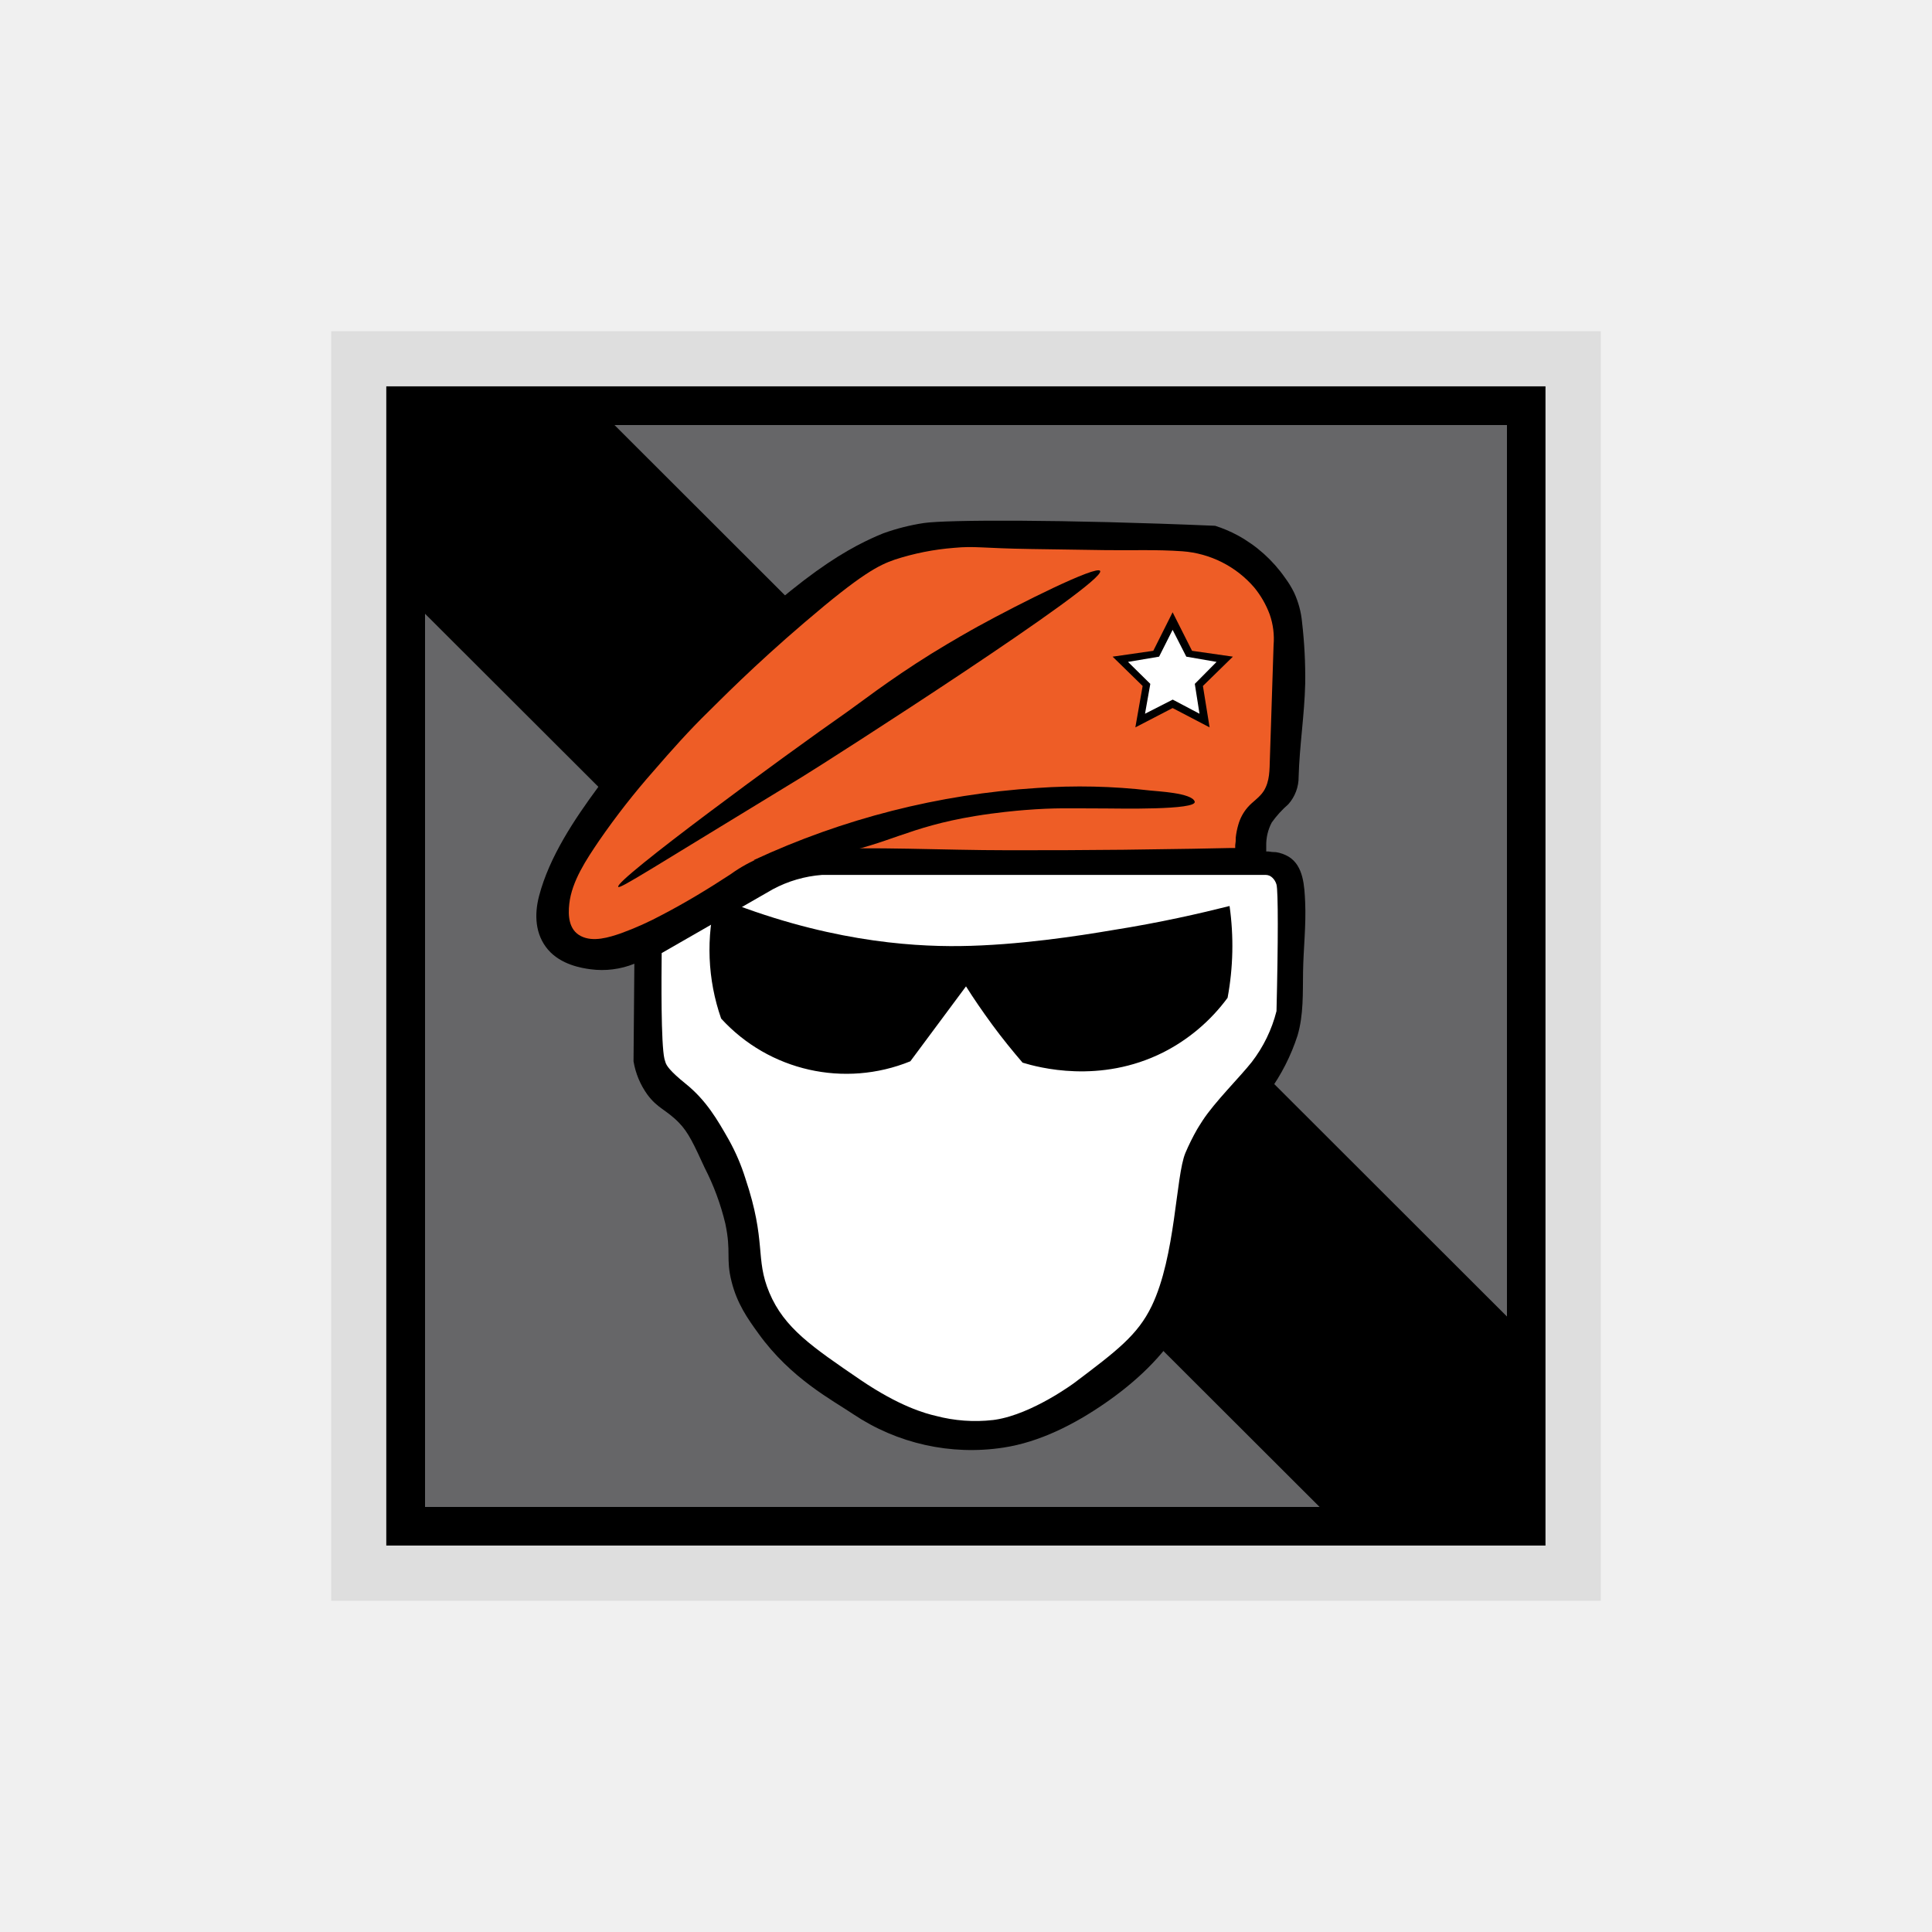
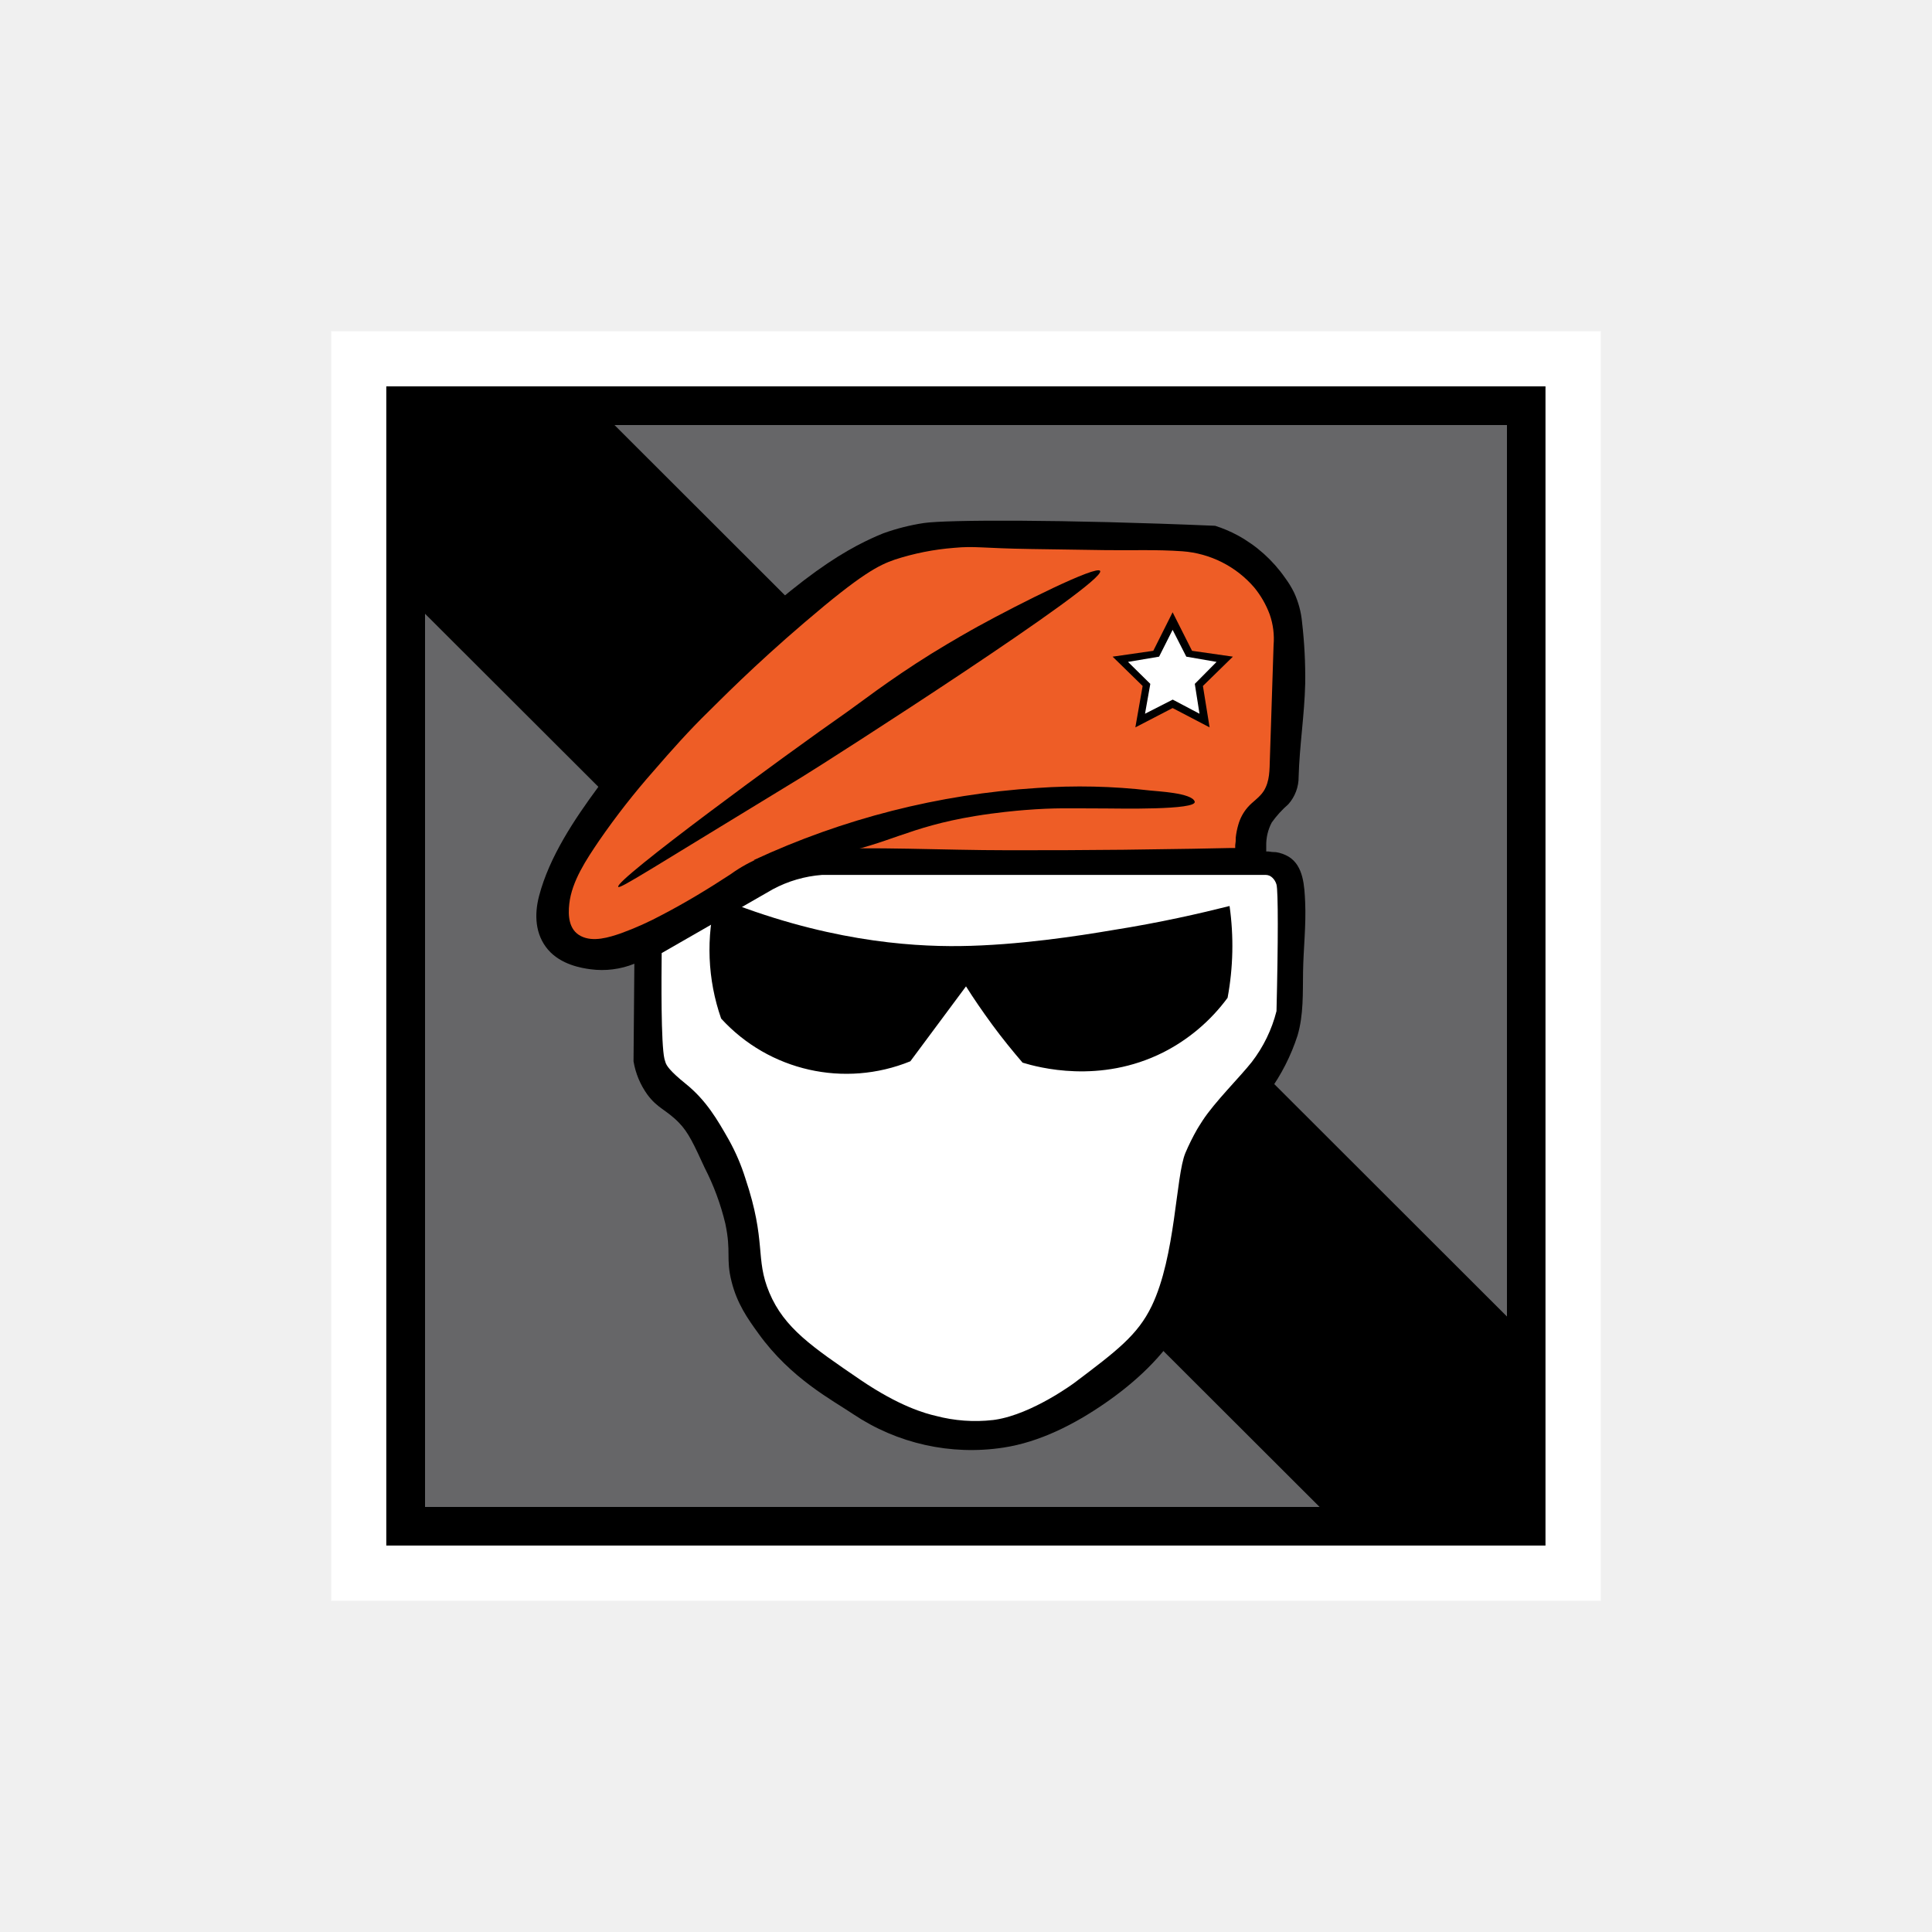
<svg xmlns="http://www.w3.org/2000/svg" viewBox="0 0 350 350">
  <g id="Recruit">
    <g id="Background">
-       <rect x="60" y="60" width="230" height="230" style="fill:#dedede" />
+       <rect x="60" y="60" width="230" height="230" style="fill:#fff" />
      <rect x="69.98" y="69.99" width="210" height="210" />
      <rect x="77" y="77" width="196" height="196" style="fill:#666668" />
      <path d="M76.5,110.69l163.25,163,33.88.13L273.5,239,110.88,76.56l-34.49-.19Z" />
    </g>
    <g id="Head">
      <path d="M181.75,262.25c6.62-1,12.91-4.24,18.37-8s10.73-8.57,14.07-14.41c4-6.95,2.84-14.76,4.61-22.25A35.23,35.23,0,0,1,223.21,207c2-3.21,4.53-6.09,6.67-9.21a36.46,36.46,0,0,0,5.18-10.19c1.11-3.77.94-7.68,1-11.57.07-4.21.57-8.41.38-12.62-.13-2.85-.28-6.57-3-8.22a6.47,6.47,0,0,0-2.26-.81,8,8,0,0,1-1.42-.13h-.37q0-.51,0-1a8.68,8.68,0,0,1,1-4.25,18.92,18.92,0,0,1,3-3.3,7.38,7.38,0,0,0,1.87-5c.16-5.64,1.06-11.22,1.19-16.86a86.82,86.82,0,0,0-.57-11.12,16.35,16.35,0,0,0-1.45-5.38,16.86,16.86,0,0,0-1.62-2.65A25.13,25.13,0,0,0,224.25,97a24,24,0,0,0-4.12-1.75c-28-1.18-48.57-1.1-52.75-.5A38.84,38.84,0,0,0,160,96.62c-.26.1-1.7.69-3.38,1.52-3.76,1.85-8.76,4.9-16,11.05-3.49,3-9.14,8.15-16.9,15.92a156.52,156.52,0,0,0-15.37,17.5c-4.31,5.85-8.83,12.6-10.69,19.7-.89,3.38-.72,7,1.62,9.73s6.1,3.34,7.69,3.55a15.67,15.67,0,0,0,7.95-1l-.15,17.68a14.36,14.36,0,0,0,2.49,6c1.87,2.55,3.44,2.75,5.76,5.14,1.7,1.75,2.67,3.88,4.63,8.13a45,45,0,0,1,3.75,10.13c1.1,5.19.06,6.29,1.13,10.5,1,4,2.91,6.71,4.9,9.45,5.86,8.13,13.33,12,17.14,14.57A38.45,38.45,0,0,0,181.75,262.25Z" />
      <path d="M229.33,158.5a1.7,1.7,0,0,1,1.17.5,2.69,2.69,0,0,1,.75,1.25c.31,1.12.31,10.32,0,22.92a25.18,25.18,0,0,1-4.5,9.25c-2.14,2.71-6.68,7.2-8.89,10.58-.52.79-1,1.6-1,1.6a40.7,40.7,0,0,0-2.12,4.28c-1.76,4.24-1.75,18.67-6.09,27.7-2.55,5.3-6.38,8.17-14,13.92,0,0-7.58,5.65-14.31,6.69l-.44.06a28.06,28.06,0,0,1-10.37-.75c-1.9-.44-6.56-1.71-13.62-6.5-8.78-6-13.83-9.39-16.54-15.83-2.63-6.27-.46-9.12-4.33-20.67a37.16,37.16,0,0,0-3-7c-2.06-3.62-4.07-7.14-7.83-10.17-2.87-2.31-3.46-3.29-3.64-3.84a6.58,6.58,0,0,1-.2-.66c-.64-2.73-.55-14.65-.5-19.17L140,161.1a22.45,22.45,0,0,1,8.9-2.6Z" style="fill:#fff" />
      <path d="M222.75,164.13c-5.25,1.32-12.51,3-21.25,4.38-5.88,1-17.07,2.75-27.62,2.88-9.35.11-24.85-1-44.12-8.87a37.73,37.73,0,0,0,.88,22,30.72,30.72,0,0,0,34.28,7.74L175,178.69c1.4,2.22,3,4.55,4.75,6.94s3.71,4.8,5.5,6.88c2.83.86,14,3.92,25.5-1.87a33.05,33.05,0,0,0,11.64-9.88,51.58,51.58,0,0,0,.36-16.62Z" />
      <path id="BarretBackground" d="M103.13,163.75c.45-4.13,3.13-8.08,5.39-11.43a135,135,0,0,1,9.93-12.7c3.18-3.68,6.44-7.34,9.92-10.73,1.91-1.86,8-8.12,17.42-16.16,10.29-8.81,13.4-10.35,16.34-11.36a46.18,46.18,0,0,1,10.68-2.12c3.88-.37,5.07.08,14,.21l13.4.2c4.63.07,9.34-.13,14,.21a19,19,0,0,1,13,6.55,17,17,0,0,1,2.81,4.89,13.44,13.44,0,0,1,.7,5.58l-.45,13.9-.22,6.67c-.07,2,0,4.06-1.12,5.85-.77,1.19-2,1.9-2.9,2.94a8.22,8.22,0,0,0-1.7,3.16,13.29,13.29,0,0,0-.46,2.31,7.22,7.22,0,0,1-.1,1.4v.51l-1.11,0-6.52.13q-6.3.11-12.59.18-10.46.11-20.93.09c-12,0-24-.69-35.95-.15a29.82,29.82,0,0,0-8.62,1.36,26.87,26.87,0,0,0-5.7,3.14c-4,2.62-8.1,5.11-12.34,7.32a56.54,56.54,0,0,1-7.45,3.35c-2.21.77-5.1,1.67-7.33.53S102.9,165.82,103.13,163.75Z" style="fill:#ee5d26" />
      <path d="M112,160.66c.29.43,5.49-3,33.3-19.91,4.66-2.84,55.26-35.25,54-37.33-.64-1.06-14.66,5.95-22.11,10.05-1.19.66-4.42,2.46-8.54,5-7.75,4.83-13.14,9.08-15.19,10.5C142.42,136.67,111.25,159.53,112,160.66Z" />
      <path d="M136.54,155.82a143.12,143.12,0,0,1,51.32-13.07,110.09,110.09,0,0,1,20.51.46c1.18.15,7.55.41,8.06,2s-14.2,1.25-16.08,1.25c-6.69,0-9.05-.16-14.74.29-1.48.12-5,.43-9,1.09-12.12,2-15.6,5.07-25.52,6.94A66.4,66.4,0,0,1,136.54,155.82Z" />
      <g id="Star">
        <polygon points="212.43 110.92 208.93 117.9 201.56 118.96 207 124.27 205.68 131.77 212.43 128.27 219.13 131.77 217.92 124.27 223.35 118.96 215.95 117.9 212.43 110.92" />
        <polygon points="212.43 114.1 209.98 118.96 204.35 119.91 208.39 123.89 207.43 129.3 212.45 126.74 217.3 129.3 216.45 123.89 220.39 119.91 214.91 118.96 212.43 114.1" style="fill:#fff" />
      </g>
    </g>
  </g>
</svg>
